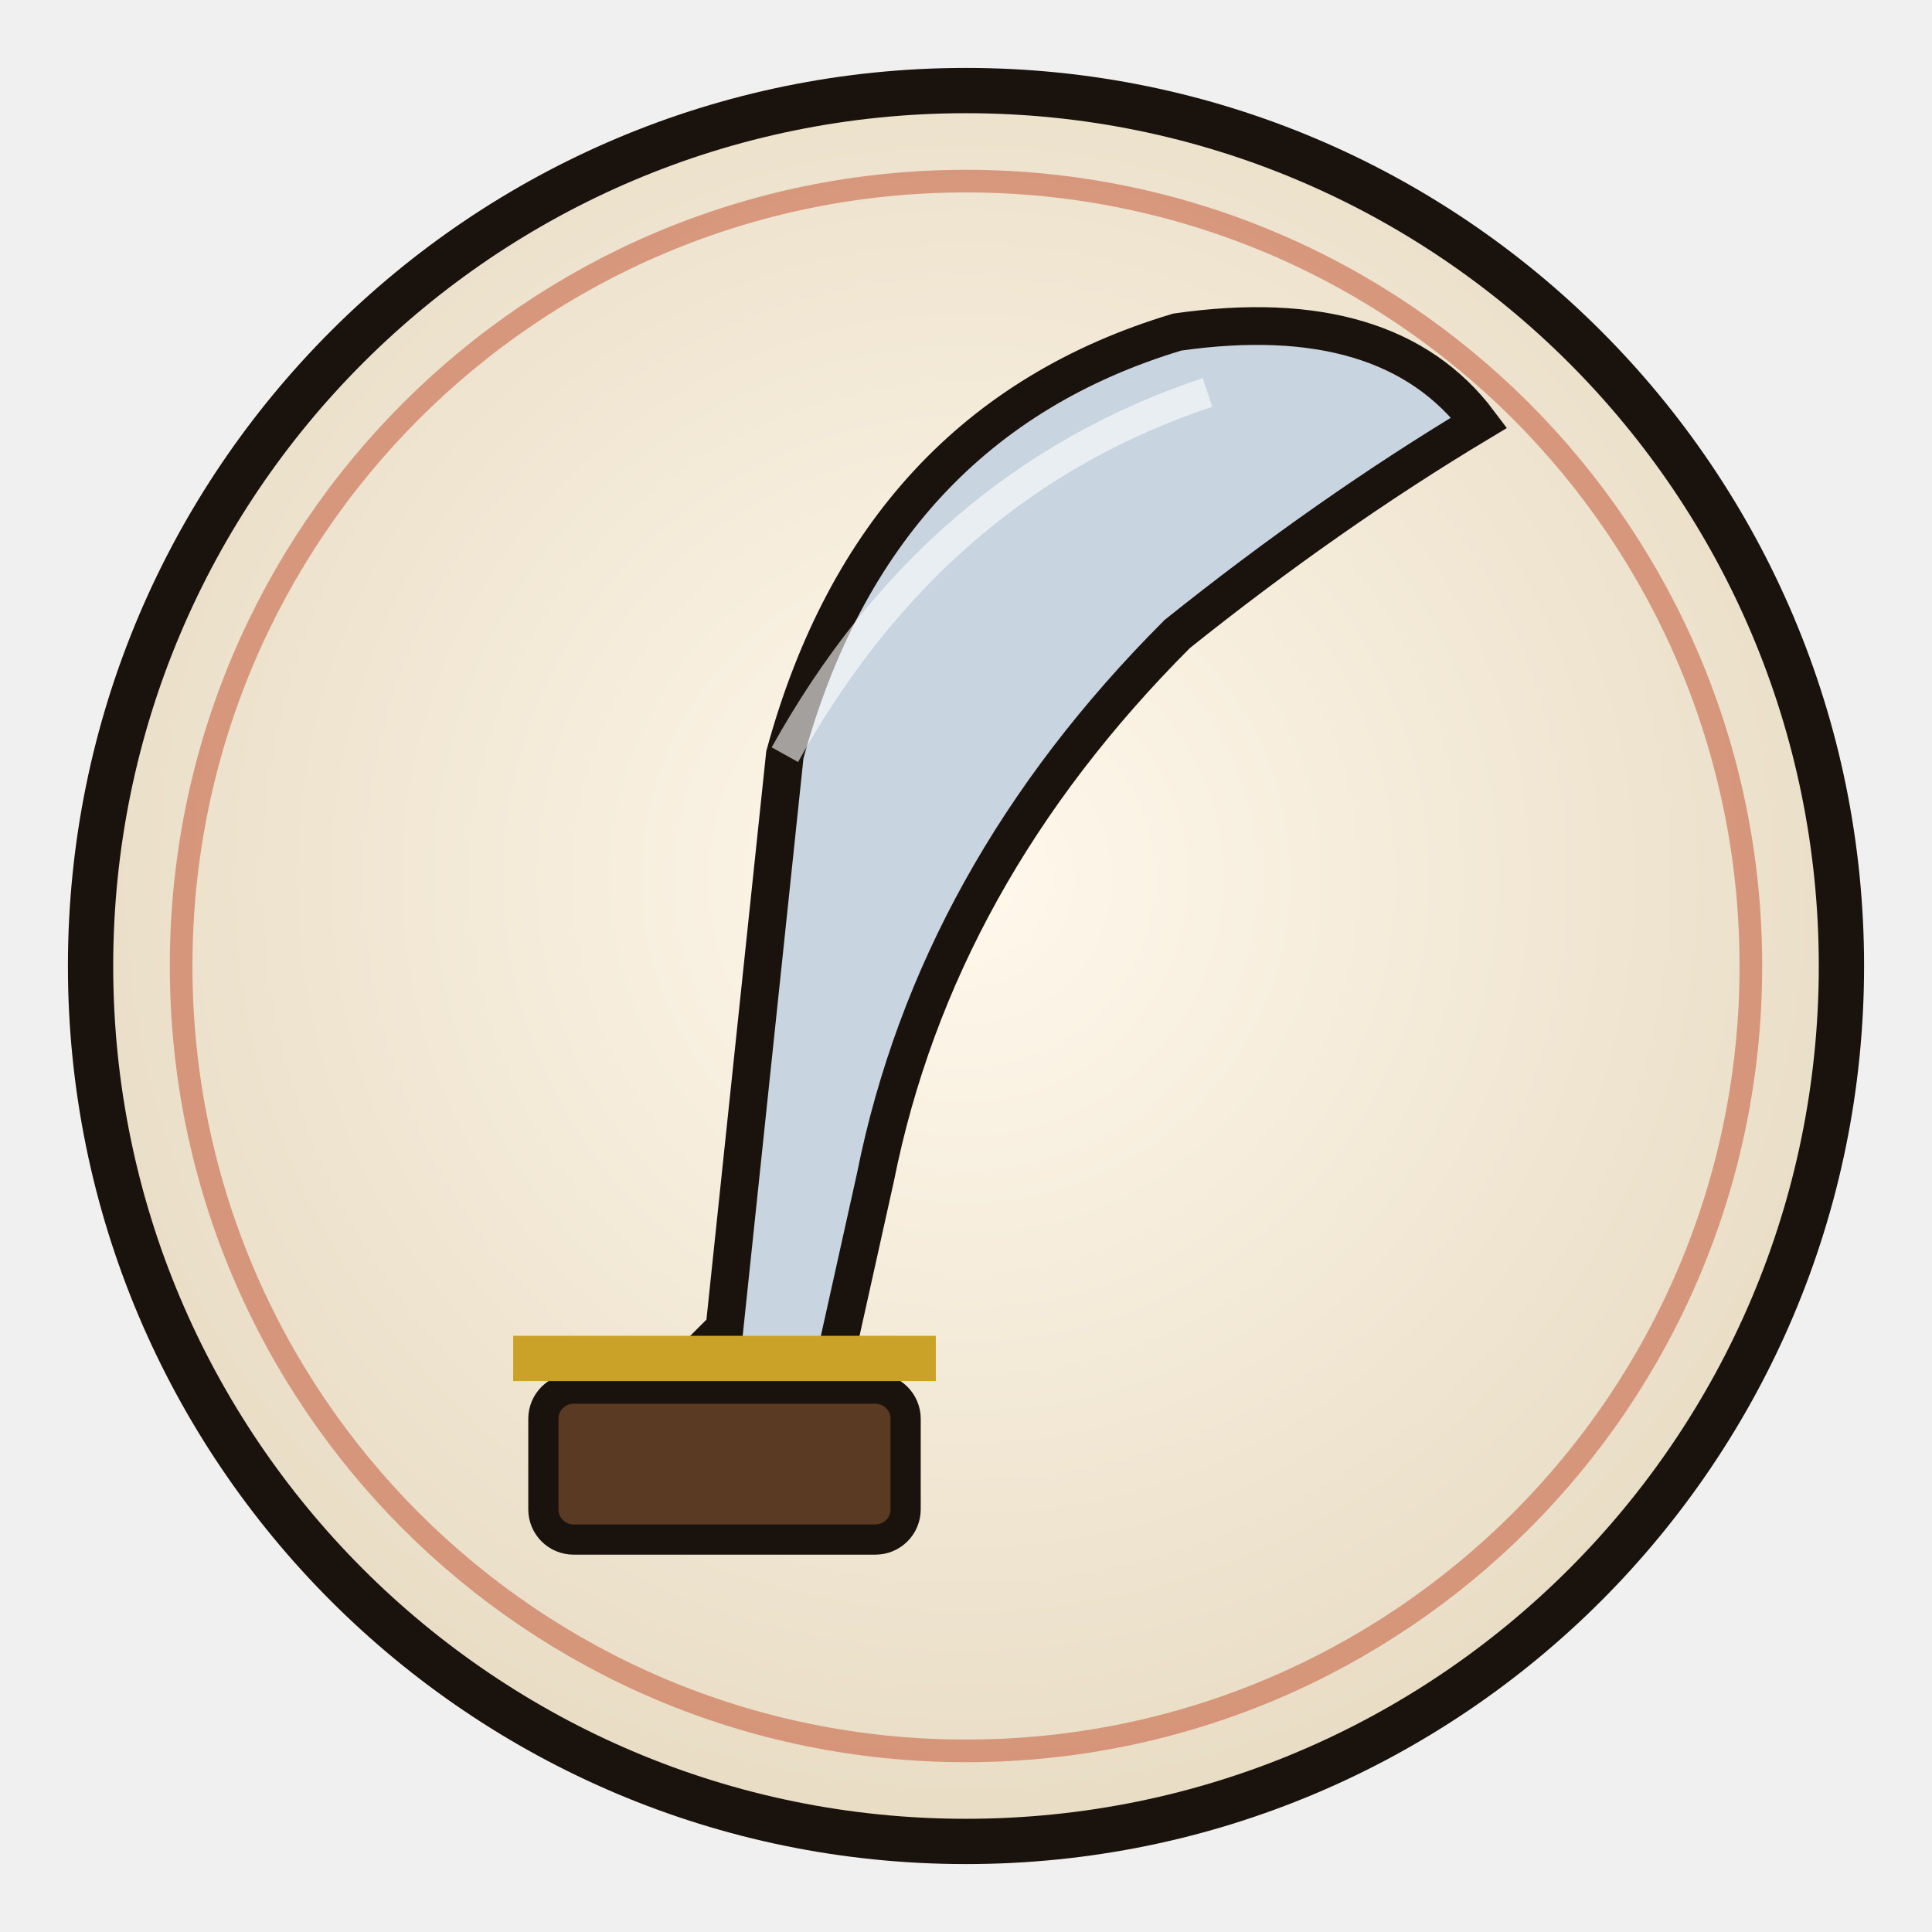
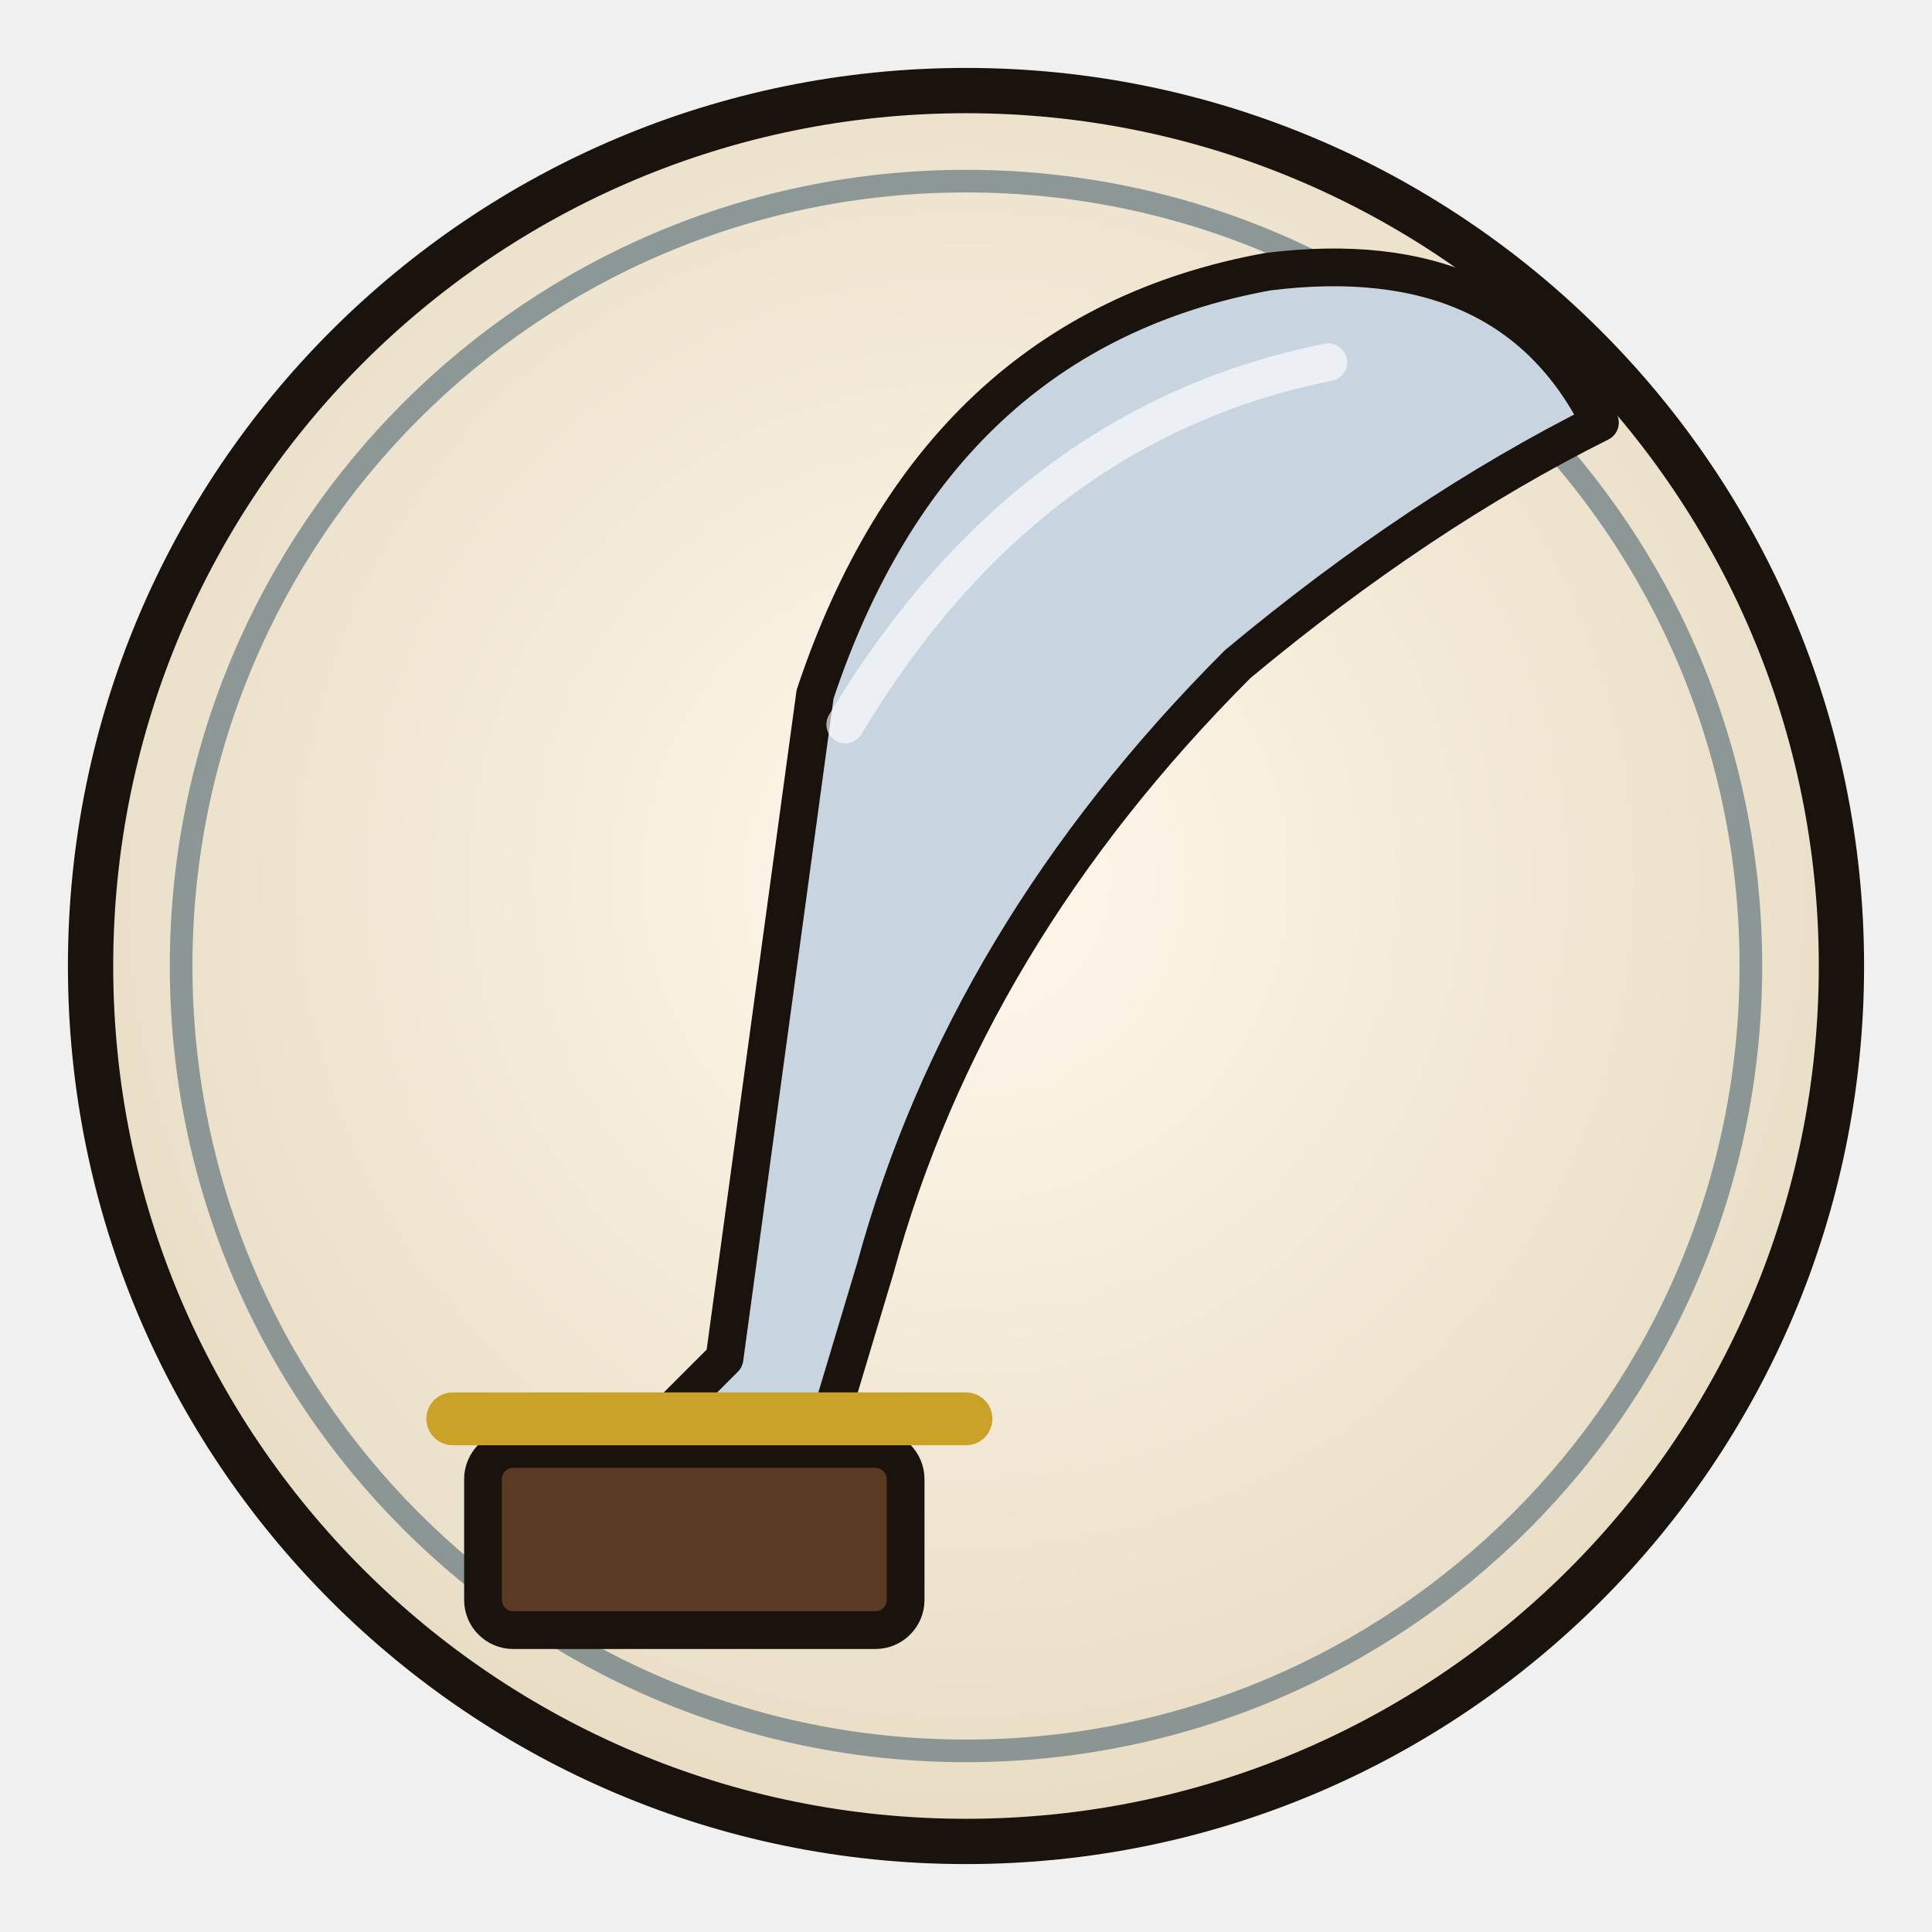
<svg xmlns="http://www.w3.org/2000/svg" width="128" height="128" viewBox="0 0 128 128" fill="none" role="img" aria-label="Moonsteel Saber">
  <defs>
-     <radialGradient id="g" cx="50%" cy="45%" r="55%">
+     <radialGradient id="gdtmoonsteelsaber" cx="50%" cy="45%" r="55%">
      <stop offset="0%" stop-color="#fff8ec" />
      <stop offset="100%" stop-color="#e8dcc4" />
    </radialGradient>
  </defs>
-   <circle cx="64" cy="64" r="58" fill="url(#g)" stroke="#1a120c" stroke-width="3" />
-   <circle cx="64" cy="64" r="52" fill="none" stroke="#c45a3a" stroke-width="1.5" opacity="0.55" />
-   <path d="M40 96 L48 88 L52 50 Q58 28 78 22 Q92 20 98 28 Q88 34 78 42 Q62 58 58 78 L54 96 Z" fill="#c8d4e0" stroke="#1a120c" stroke-width="2.5" />
-   <path d="M52 50 Q62 32 80 26" fill="none" stroke="#fff" stroke-width="2" opacity="0.6" />
-   <rect x="36" y="92" width="24" height="10" rx="2" fill="#5a3a22" stroke="#1a120c" stroke-width="2" />
-   <path d="M34 90 L62 90" stroke="#c9a227" stroke-width="3" />
+   <circle cx="64" cy="64" r="58" fill="url(#gdtmoonsteelsaber)" stroke="#1a120c" stroke-width="3" />
+   <circle cx="64" cy="64" r="52" fill="none" stroke="#3d5a6a" stroke-width="1.5" opacity="0.55" />
+   <path d="M38 100 L48 90 L54 46 Q62 22 84 18 Q100 16 106 28 Q94 34 82 44 Q64 62 58 84 L52 104 Z" fill="#c8d4e0" stroke="#1a120c" stroke-width="2.5" stroke-linejoin="round" />
+   <path d="M56 48 Q68 28 88 24" fill="none" stroke="#fff" stroke-width="2.5" opacity="0.65" stroke-linecap="round" />
+   <rect x="32" y="96" width="28" height="12" rx="2" fill="#5a3a22" stroke="#1a120c" stroke-width="2.5" />
+   <path d="M30 94 L64 94" stroke="#c9a227" stroke-width="3.5" stroke-linecap="round" />
</svg>
